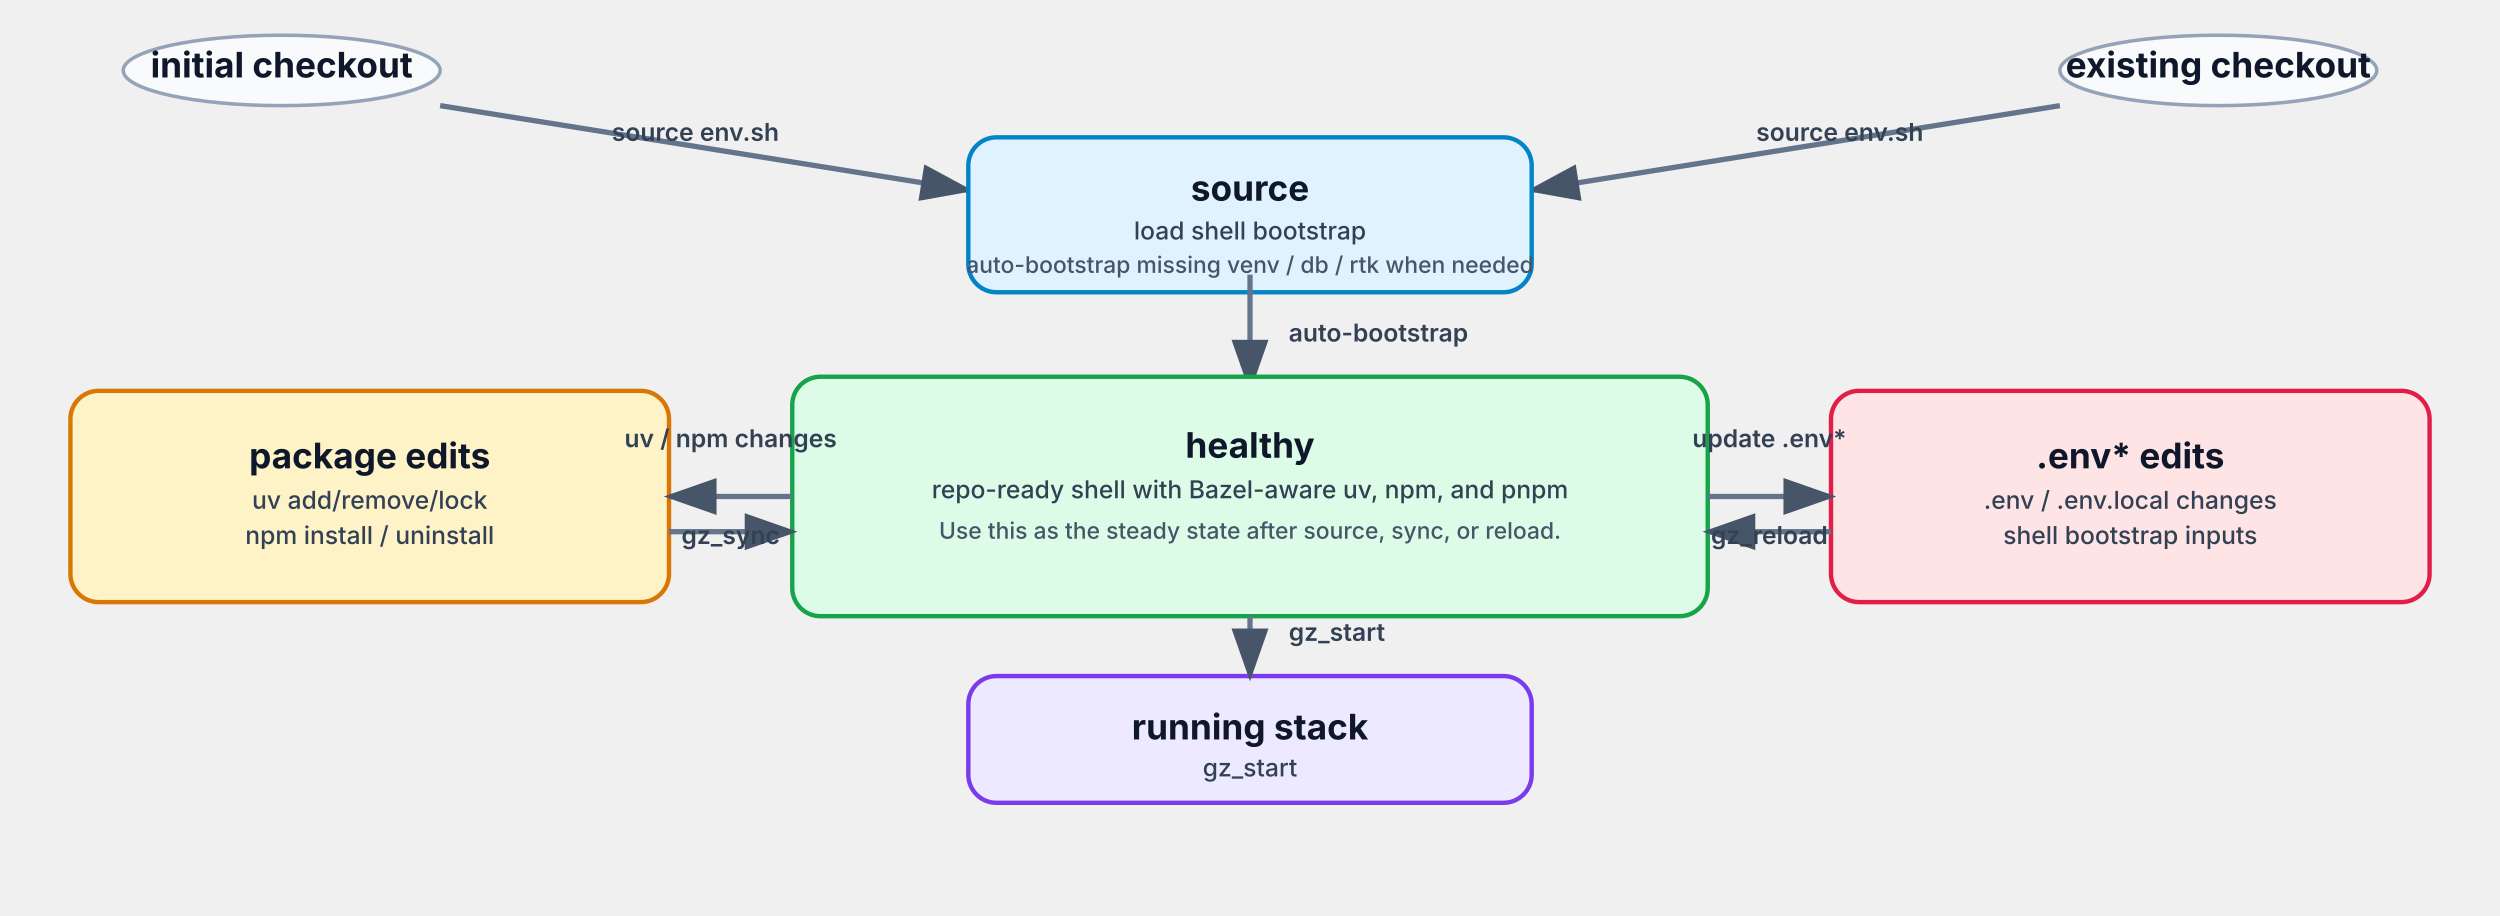
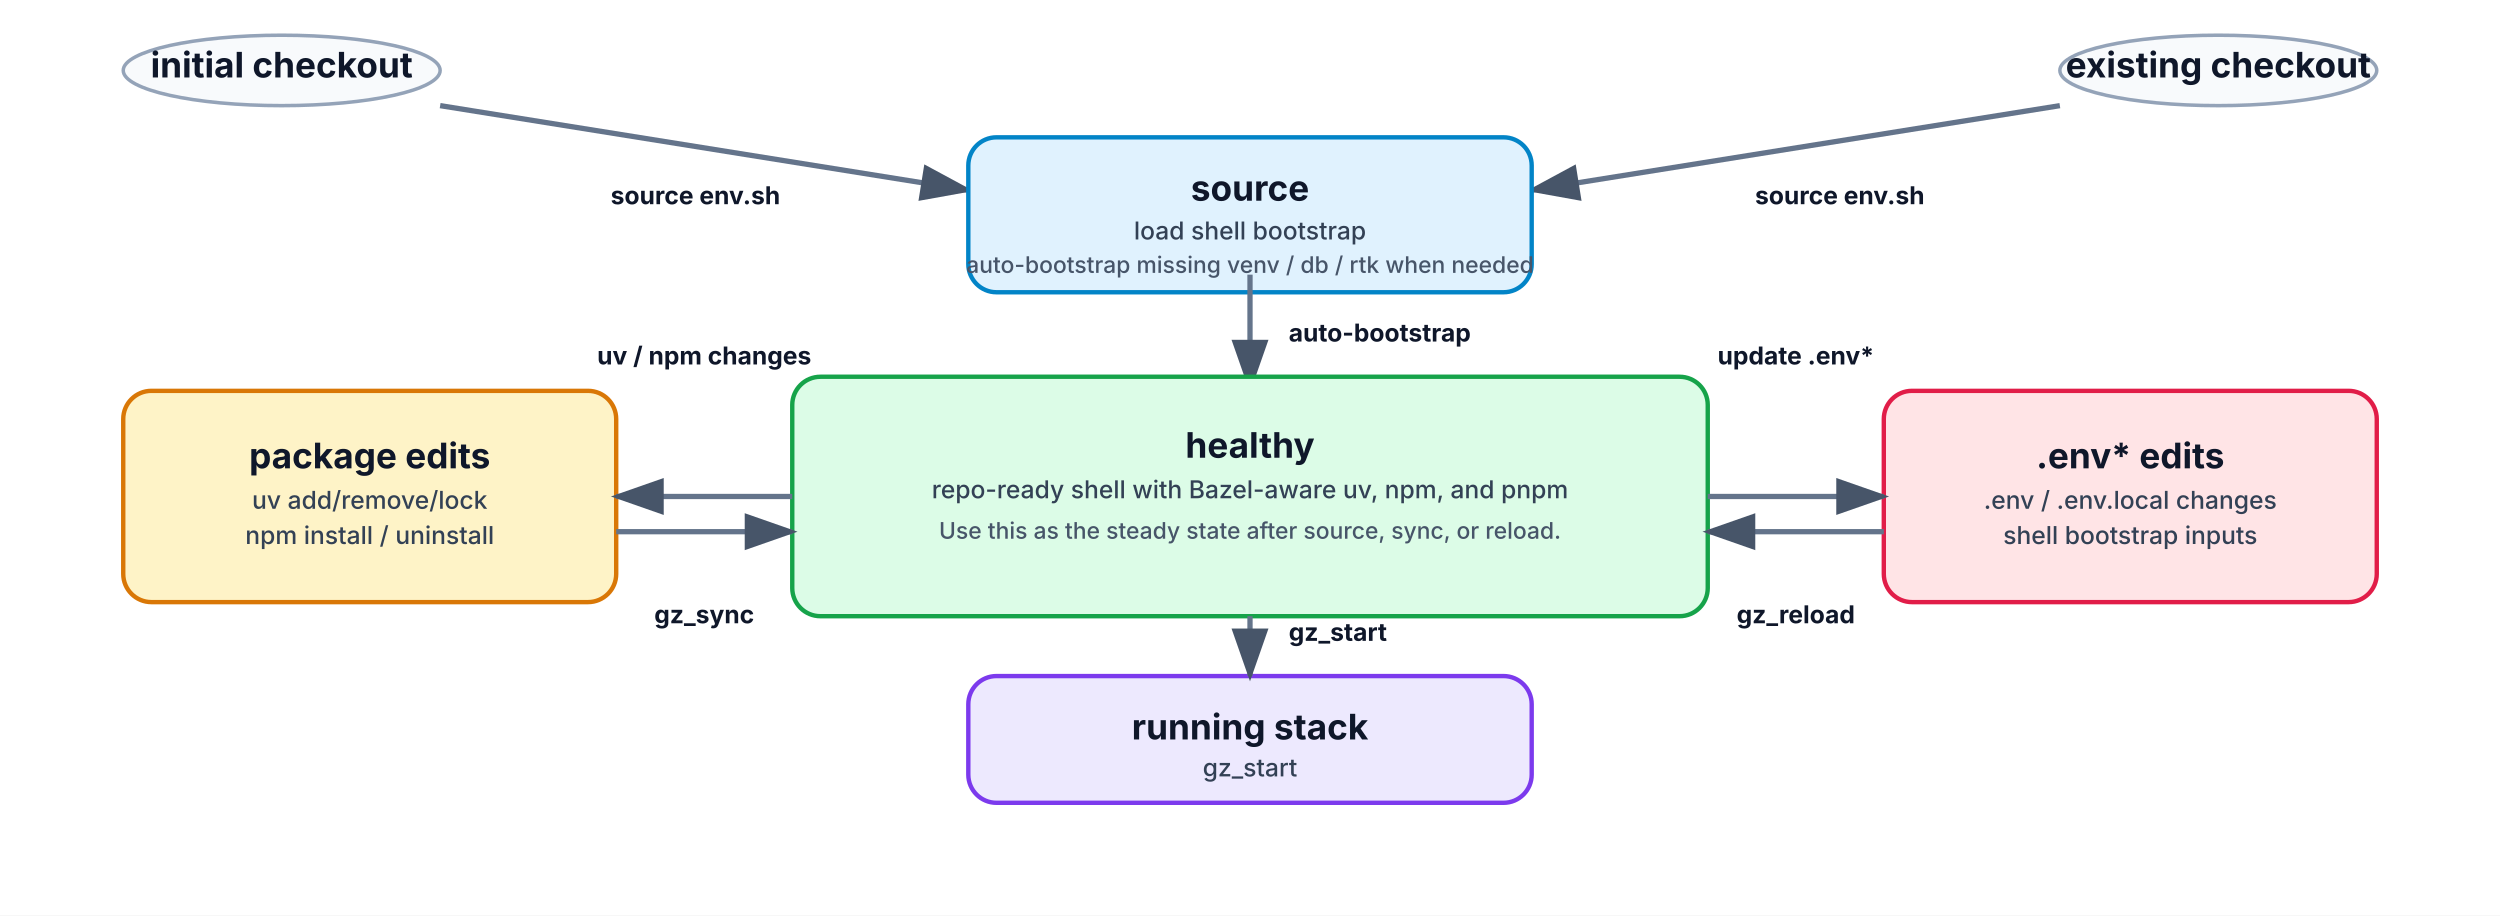
<svg xmlns="http://www.w3.org/2000/svg" viewBox="0 0 1420 520" role="img" aria-labelledby="workflow-title workflow-desc" width="1420" height="520" preserveAspectRatio="xMidYMid meet">
+   <rect width="100%" height="100%" fill="#ffffff" />
  <defs>
    <marker id="arrowhead" markerWidth="10" markerHeight="7" refX="9" refY="3.5" orient="auto" markerUnits="strokeWidth">
      <path d="M0,0 L10,3.5 L0,7 Z" fill="#475569" />
    </marker>
    <style>
      .state { stroke-width: 2.5; rx: 16; ry: 16; }
      .pill { stroke-width: 2; rx: 999; ry: 999; }
      .healthy { fill: #dcfce7; stroke: #16a34a; }
      .source { fill: #e0f2fe; stroke: #0284c7; }
      .package { fill: #fef3c7; stroke: #d97706; }
      .env { fill: #ffe4e6; stroke: #e11d48; }
      .running { fill: #ede9fe; stroke: #7c3aed; }
      .pill-fill { fill: #f8fafc; stroke: #94a3b8; }
      .label { fill: #0f172a; font: 700 20px/1.2 system-ui, -apple-system, BlinkMacSystemFont, "Segoe UI", sans-serif; }
      .sub { fill: #334155; font: 500 14px/1.2 system-ui, -apple-system, BlinkMacSystemFont, "Segoe UI", sans-serif; }
      .arrow { stroke: #64748b; stroke-width: 3; fill: none; marker-end: url(#arrowhead); }
      .arrow-soft { stroke: #94a3b8; stroke-width: 2.5; fill: none; marker-end: url(#arrowhead); stroke-dasharray: 6 5; }
-       .arrow-label { fill: #334155; font: 600 14px/1.2 system-ui, -apple-system, BlinkMacSystemFont, "Segoe UI", sans-serif; }
+       .arrow-label { fill: #0f172a; font: 700 14px/1.2 system-ui, -apple-system, BlinkMacSystemFont, "Segoe UI", sans-serif; }
      .small-note { fill: #475569; font: 500 13px/1.2 system-ui, -apple-system, BlinkMacSystemFont, "Segoe UI", sans-serif; }
    </style>
  </defs>
  <rect class="pill pill-fill" x="70" y="20" width="180" height="40" rx="999" ry="999" />
  <text class="label" x="160" y="44" text-anchor="middle">initial checkout</text>
  <rect class="pill pill-fill" x="1170" y="20" width="180" height="40" rx="999" ry="999" />
  <text class="label" x="1260" y="44" text-anchor="middle">existing checkout</text>
  <path class="arrow" d="M250 60 L550 108" />
-   <text class="arrow-label" x="395" y="80" text-anchor="middle">source env.sh</text>
+   <text class="arrow-label" x="395" y="116" text-anchor="middle">source env.sh</text>
  <path class="arrow" d="M1170 60 L870 108" />
-   <text class="arrow-label" x="1045" y="80" text-anchor="middle">source env.sh</text>
+   <text class="arrow-label" x="1045" y="116" text-anchor="middle">source env.sh</text>
  <rect class="state source" x="550" y="78" width="320" height="88" rx="16" ry="16" />
  <text class="label" x="710" y="114" text-anchor="middle">source</text>
  <text class="sub" x="710" y="136" text-anchor="middle">load shell bootstrap</text>
  <text class="small-note" x="710" y="155" text-anchor="middle">auto-bootstrap missing venv / db / rtk when needed</text>
  <path class="arrow" d="M710 156 L710 220" />
  <text class="arrow-label" x="732" y="194">auto-bootstrap</text>
  <rect class="state healthy" x="450" y="214" width="520" height="136" rx="18" ry="18" />
  <text class="label" x="710" y="260" text-anchor="middle">healthy</text>
  <text class="sub" x="710" y="283" text-anchor="middle">repo-ready shell with Bazel-aware uv, npm, and pnpm</text>
  <text class="small-note" x="710" y="306" text-anchor="middle">Use this as the steady state after source, sync, or reload.</text>
-   <rect class="state package" x="40" y="222" width="340" height="120" rx="16" ry="16" />
+   <rect class="state package" x="70" y="222" width="280" height="120" rx="16" ry="16" />
  <text class="label" x="210" y="266" text-anchor="middle">package edits</text>
  <text class="sub" x="210" y="289" text-anchor="middle">uv add/remove/lock</text>
  <text class="sub" x="210" y="309" text-anchor="middle">npm install / uninstall</text>
-   <path class="arrow" d="M450 282 L380 282" />
-   <text class="arrow-label" x="415" y="254" text-anchor="middle">uv / npm changes</text>
-   <path class="arrow" d="M380 302 L450 302" />
-   <text class="arrow-label" x="415" y="309" text-anchor="middle">gz_sync</text>
-   <rect class="state env" x="1040" y="222" width="340" height="120" rx="16" ry="16" />
+   <path class="arrow" d="M450 282 L350 282" />
+   <text class="arrow-label" x="400" y="207" text-anchor="middle">uv / npm changes</text>
+   <path class="arrow" d="M350 302 L450 302" />
+   <text class="arrow-label" x="400" y="354" text-anchor="middle">gz_sync</text>
+   <rect class="state env" x="1070" y="222" width="280" height="120" rx="16" ry="16" />
  <text class="label" x="1210" y="266" text-anchor="middle">.env* edits</text>
  <text class="sub" x="1210" y="289" text-anchor="middle">.env / .env.local changes</text>
  <text class="sub" x="1210" y="309" text-anchor="middle">shell bootstrap inputs</text>
-   <path class="arrow" d="M970 282 L1040 282" />
-   <text class="arrow-label" x="1005" y="254" text-anchor="middle">update .env*</text>
-   <path class="arrow" d="M1040 302 L970 302" />
-   <text class="arrow-label" x="1005" y="309" text-anchor="middle">gz_reload</text>
+   <path class="arrow" d="M970 282 L1070 282" />
+   <text class="arrow-label" x="1020" y="207" text-anchor="middle">update .env*</text>
+   <path class="arrow" d="M1070 302 L970 302" />
+   <text class="arrow-label" x="1020" y="354" text-anchor="middle">gz_reload</text>
  <rect class="state running" x="550" y="384" width="320" height="72" rx="16" ry="16" />
  <text class="label" x="710" y="420" text-anchor="middle">running stack</text>
  <text class="sub" x="710" y="441" text-anchor="middle">gz_start</text>
  <path class="arrow" d="M710 350 L710 384" />
  <text class="arrow-label" x="732" y="364">gz_start</text>
</svg>
